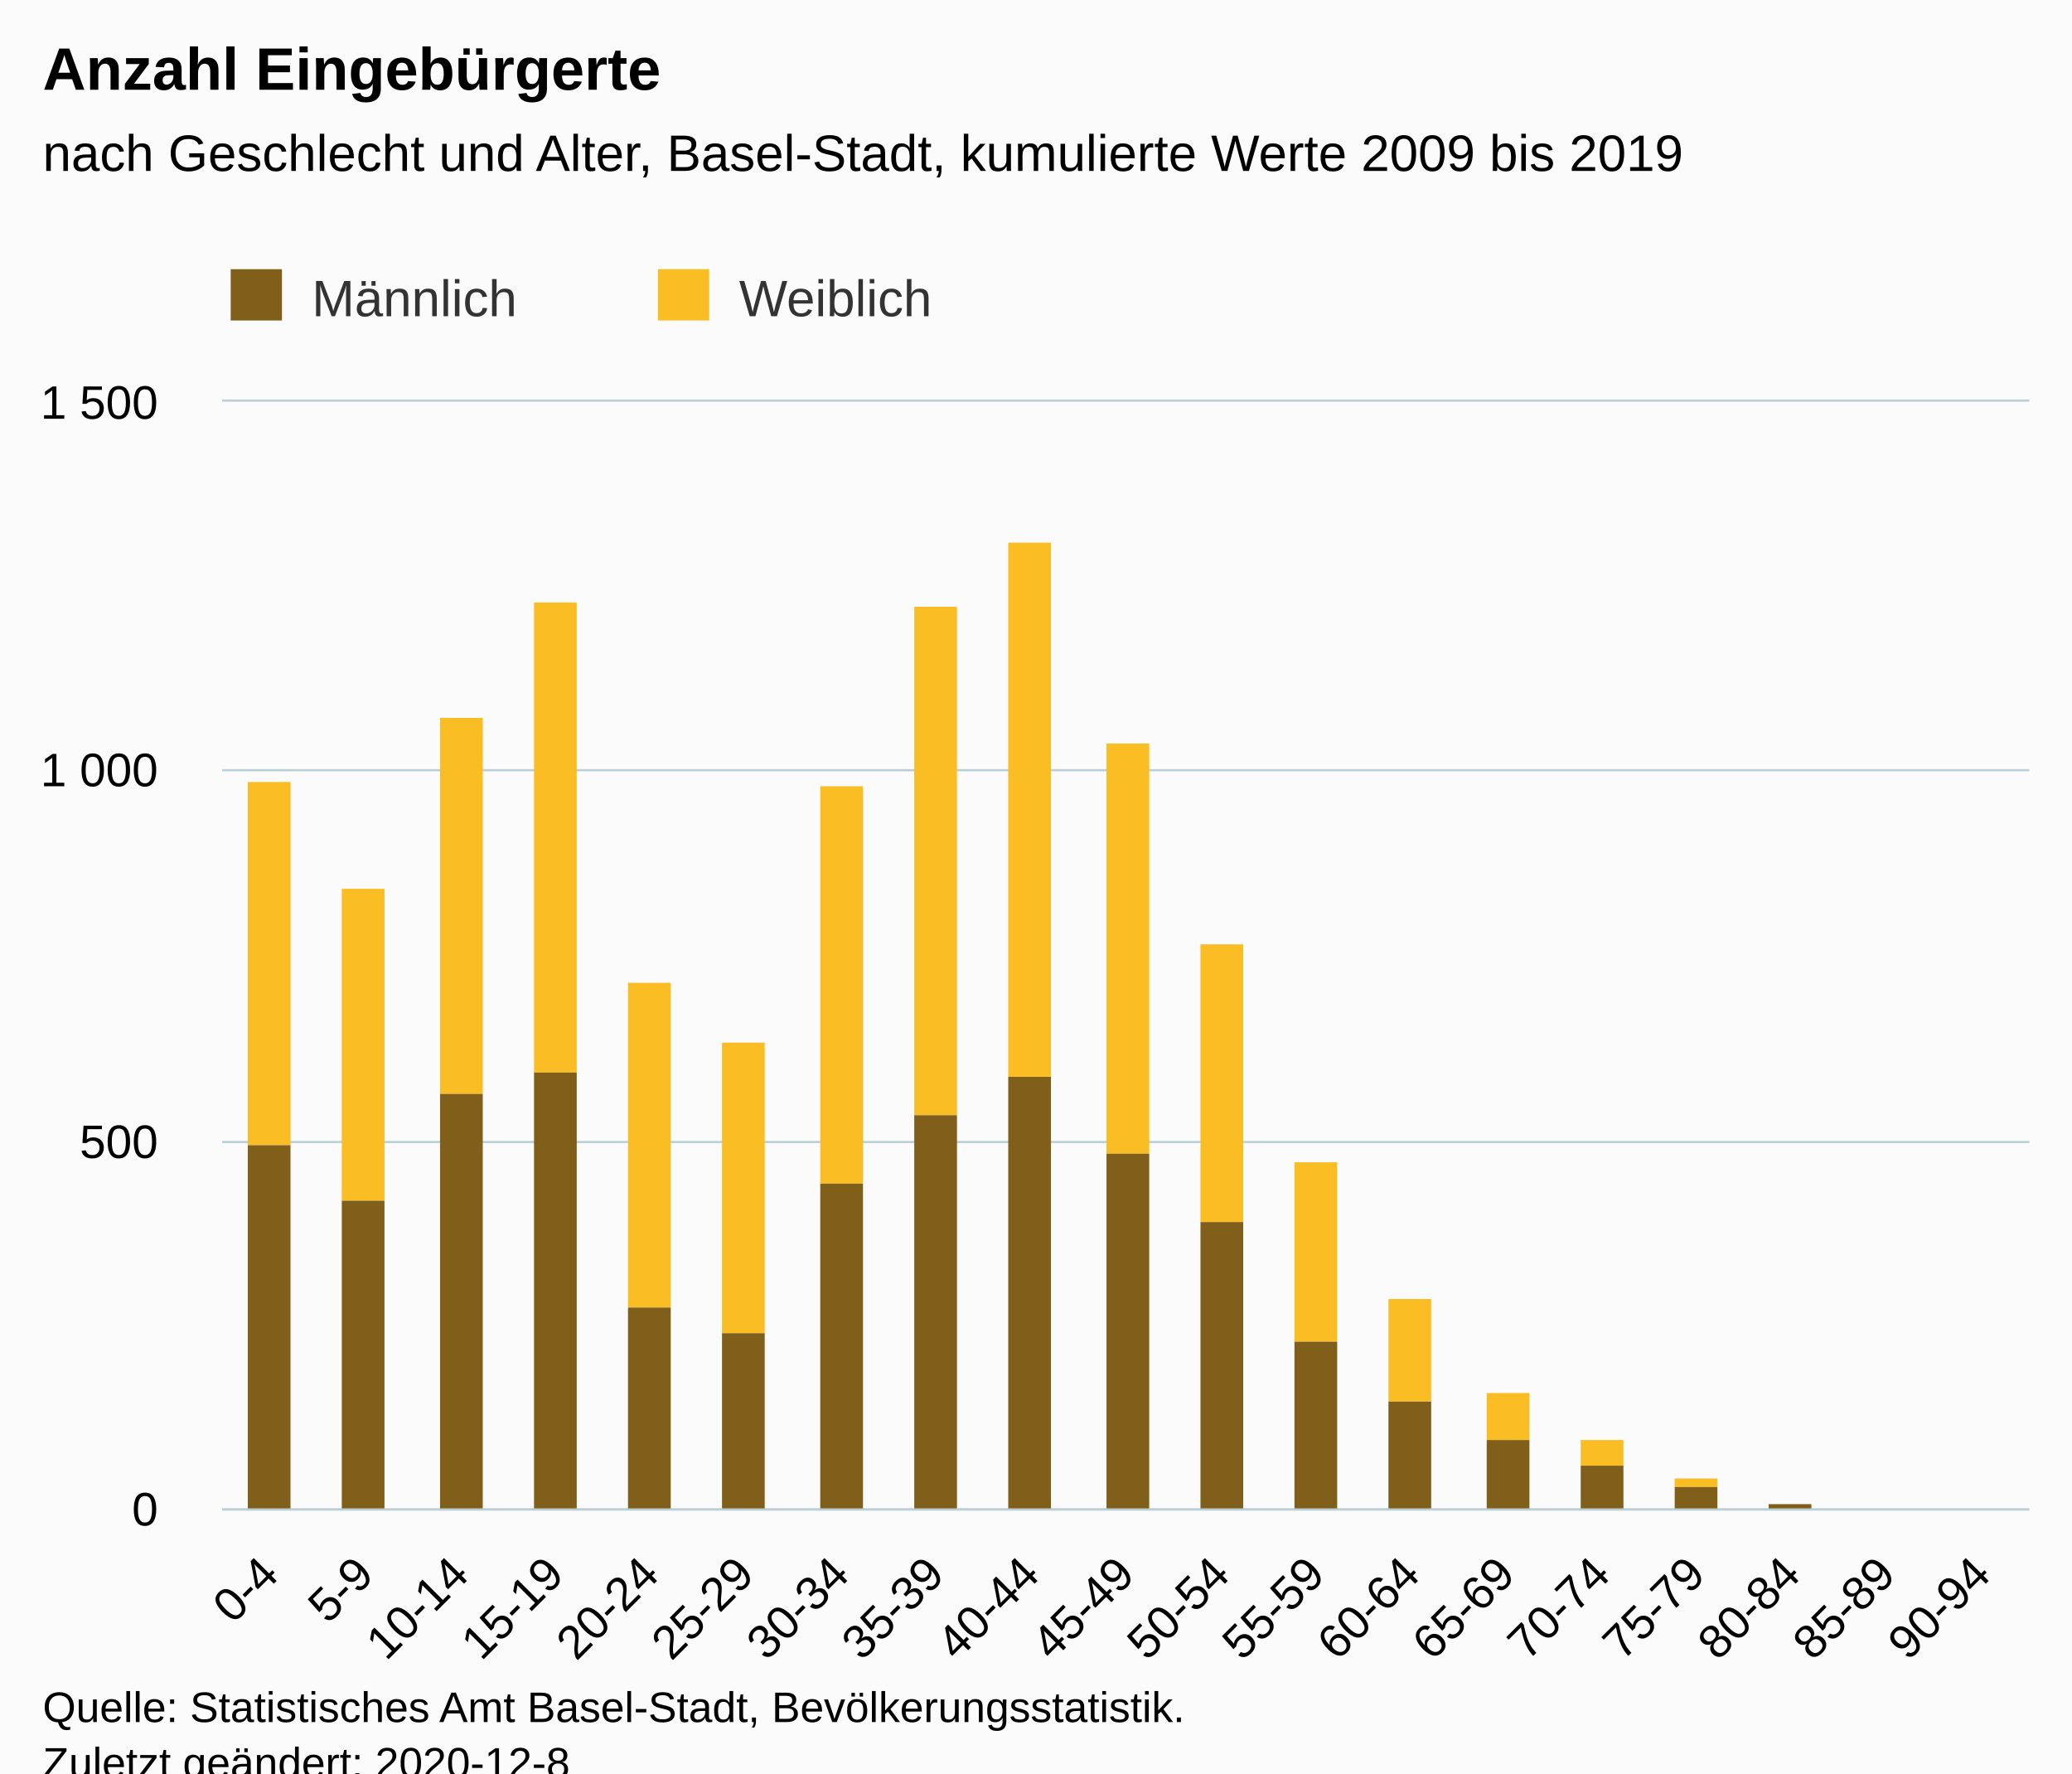
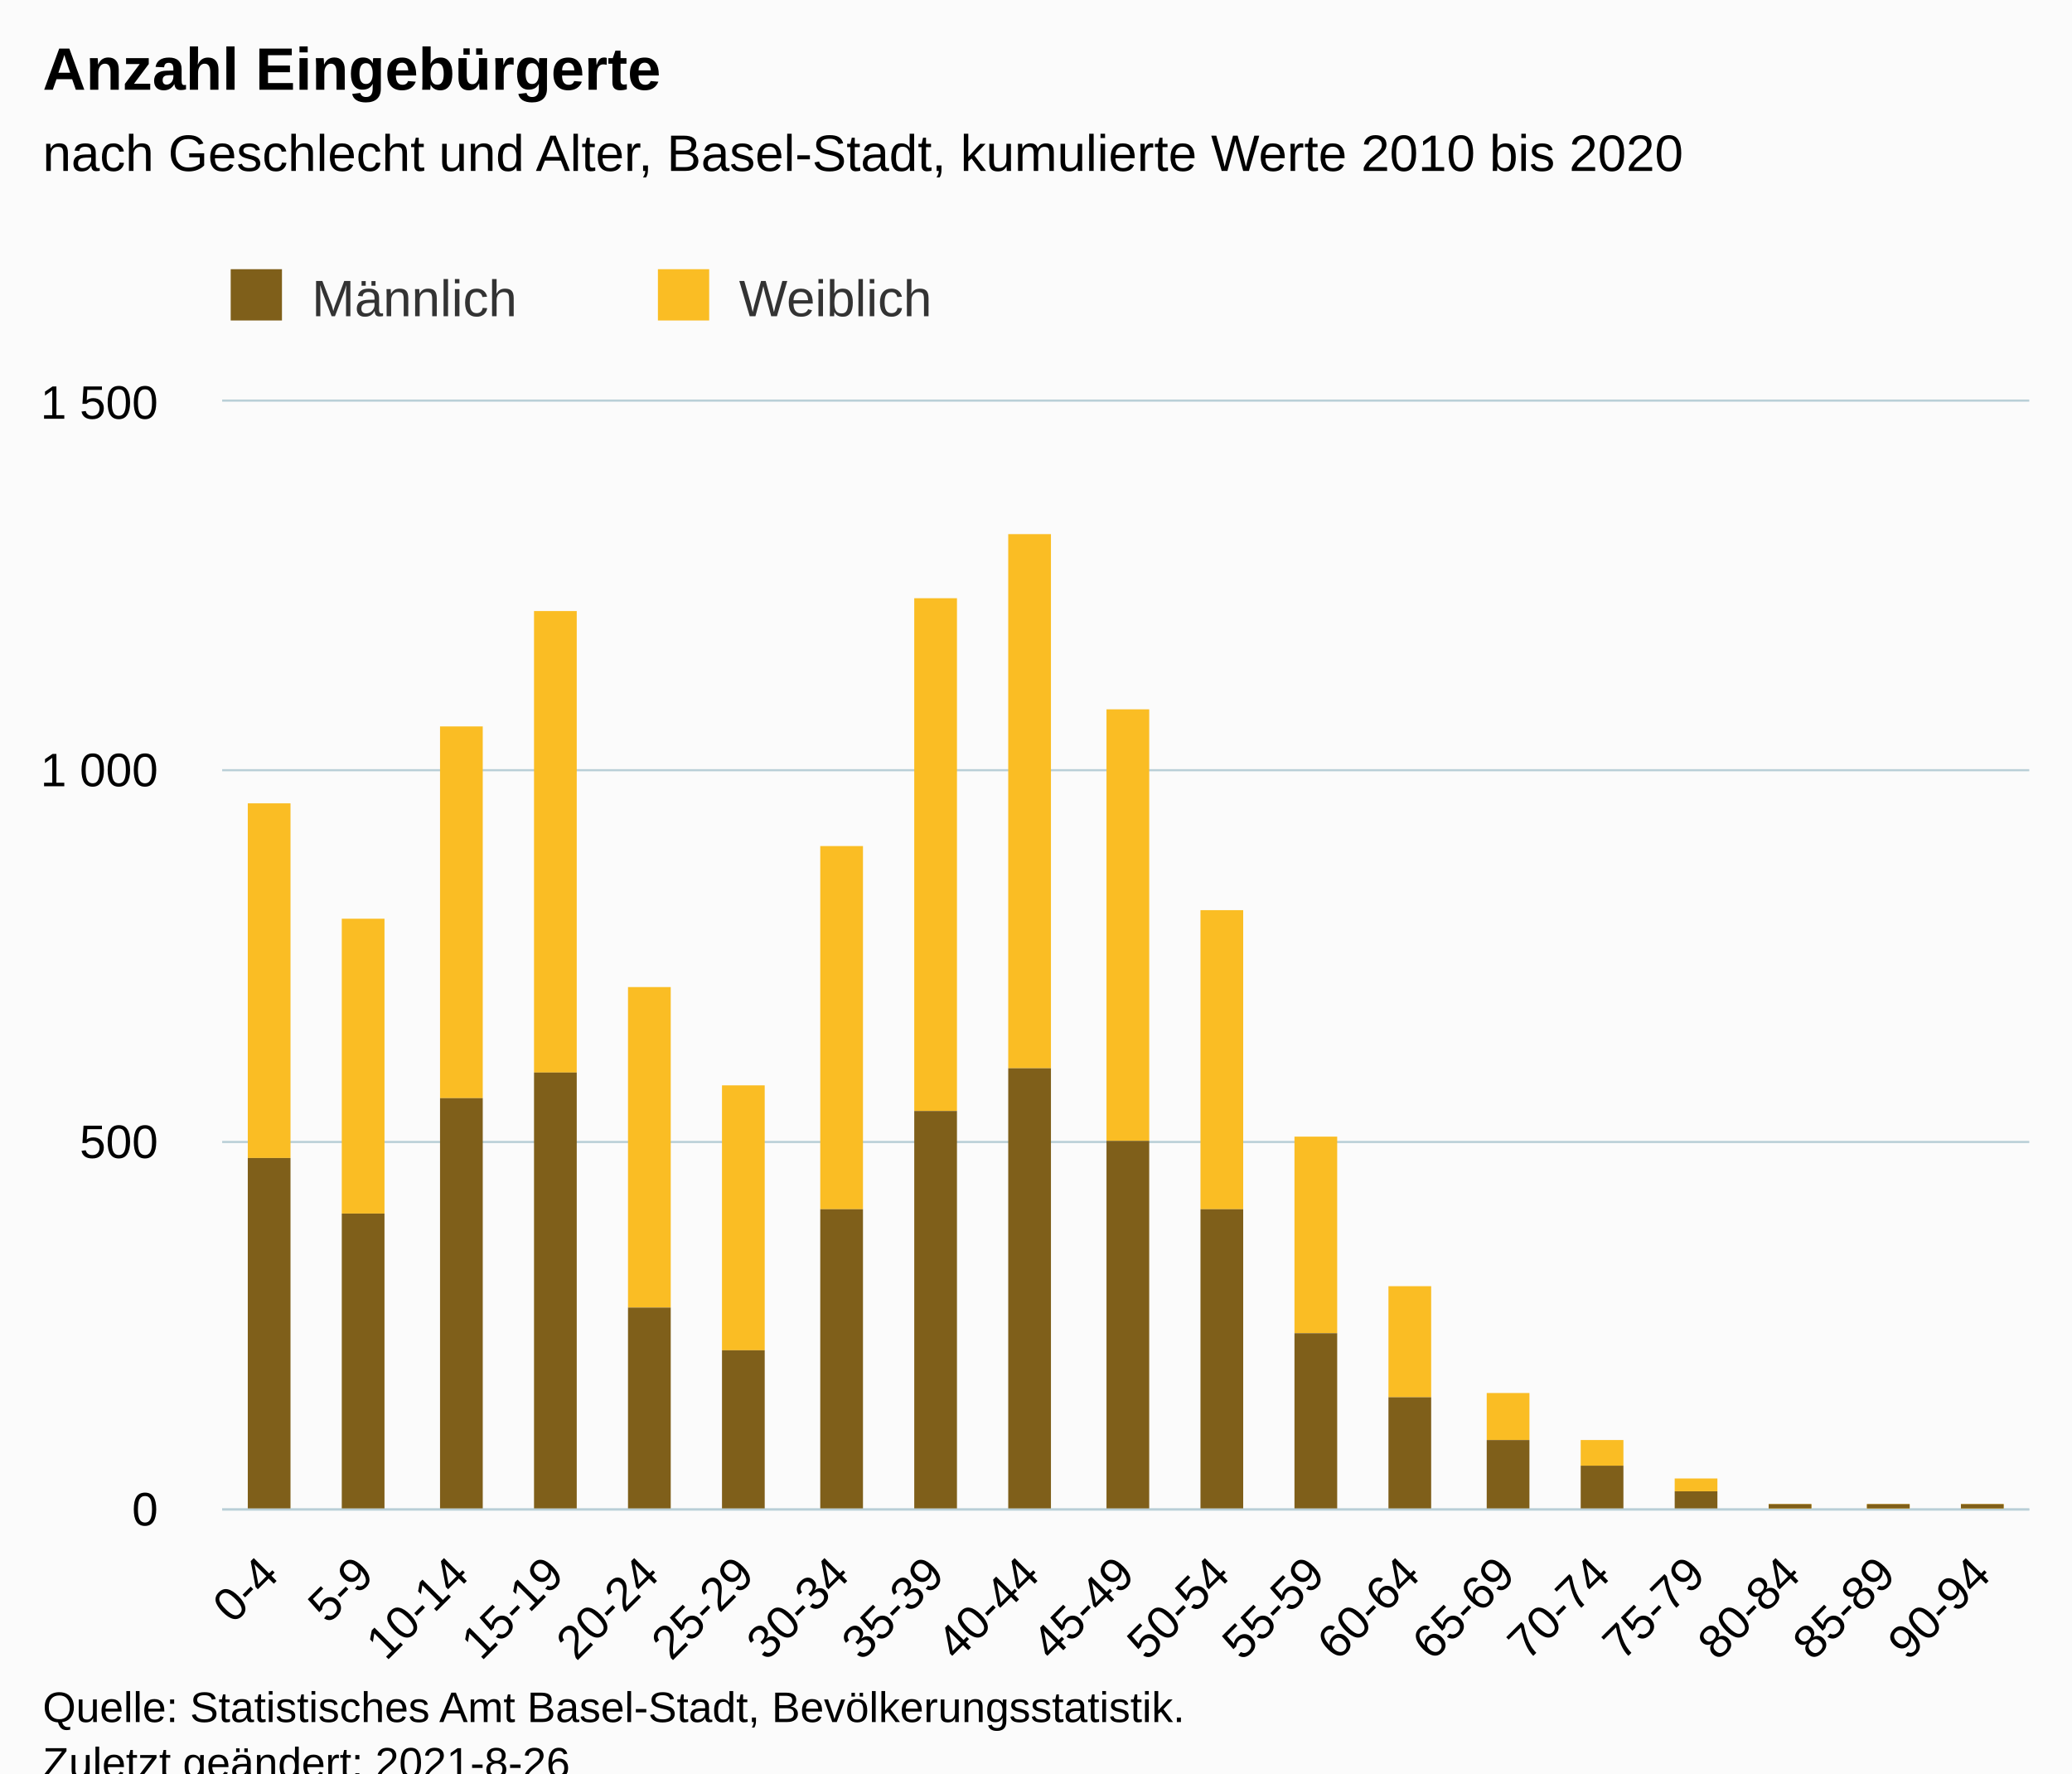
<svg xmlns="http://www.w3.org/2000/svg" version="1.1" class="highcharts-root" style="font-family:Arial;font-size:12px;" viewBox="0 0 485 415">
  <defs>
-     <clipPath id="highcharts-668a2e4-44-">
+     <clipPath id="highcharts-xo2ul3f-45-">
      <rect x="0" y="0" width="423" height="259" fill="none" />
    </clipPath>
-     <clipPath id="highcharts-668a2e4-64-">
+     <clipPath id="highcharts-xo2ul3f-65-">
      <rect x="0" y="0" width="423" height="259" fill="none" />
+     </clipPath>
+     <clipPath id="highcharts-xo2ul3f-85-">
+       <rect x="52" y="94" width="423" height="259" fill="none" />
    </clipPath>
  </defs>
  <rect fill="#fbfbfb" class="highcharts-background" x="0" y="0" width="485" height="428" rx="0" ry="0" />
  <rect fill="none" class="highcharts-plot-background" x="52" y="94" width="423" height="259" />
  <g class="highcharts-pane-group" data-z-index="0" />
  <g class="highcharts-grid highcharts-xaxis-grid" data-z-index="1">
    <path fill="none" data-z-index="1" class="highcharts-grid-line" d="M 73.5 94 L 73.5 353" opacity="1" />
    <path fill="none" data-z-index="1" class="highcharts-grid-line" d="M 96.5 94 L 96.5 353" opacity="1" />
    <path fill="none" data-z-index="1" class="highcharts-grid-line" d="M 118.5 94 L 118.5 353" opacity="1" />
    <path fill="none" data-z-index="1" class="highcharts-grid-line" d="M 140.5 94 L 140.5 353" opacity="1" />
    <path fill="none" data-z-index="1" class="highcharts-grid-line" d="M 162.5 94 L 162.5 353" opacity="1" />
    <path fill="none" data-z-index="1" class="highcharts-grid-line" d="M 185.5 94 L 185.5 353" opacity="1" />
    <path fill="none" data-z-index="1" class="highcharts-grid-line" d="M 207.5 94 L 207.5 353" opacity="1" />
    <path fill="none" data-z-index="1" class="highcharts-grid-line" d="M 229.5 94 L 229.5 353" opacity="1" />
    <path fill="none" data-z-index="1" class="highcharts-grid-line" d="M 251.5 94 L 251.5 353" opacity="1" />
    <path fill="none" data-z-index="1" class="highcharts-grid-line" d="M 274.5 94 L 274.5 353" opacity="1" />
    <path fill="none" data-z-index="1" class="highcharts-grid-line" d="M 296.5 94 L 296.5 353" opacity="1" />
    <path fill="none" data-z-index="1" class="highcharts-grid-line" d="M 318.5 94 L 318.5 353" opacity="1" />
    <path fill="none" data-z-index="1" class="highcharts-grid-line" d="M 340.5 94 L 340.5 353" opacity="1" />
    <path fill="none" data-z-index="1" class="highcharts-grid-line" d="M 363.5 94 L 363.5 353" opacity="1" />
    <path fill="none" data-z-index="1" class="highcharts-grid-line" d="M 385.5 94 L 385.5 353" opacity="1" />
    <path fill="none" data-z-index="1" class="highcharts-grid-line" d="M 407.5 94 L 407.5 353" opacity="1" />
    <path fill="none" data-z-index="1" class="highcharts-grid-line" d="M 429.5 94 L 429.5 353" opacity="1" />
    <path fill="none" data-z-index="1" class="highcharts-grid-line" d="M 452.5 94 L 452.5 353" opacity="1" />
    <path fill="none" data-z-index="1" class="highcharts-grid-line" d="M 474.5 94 L 474.5 353" opacity="1" />
    <path fill="none" data-z-index="1" class="highcharts-grid-line" d="M 51.5 94 L 51.5 353" opacity="1" />
  </g>
  <g class="highcharts-grid highcharts-yaxis-grid" data-z-index="1">
    <path fill="none" stroke="#B9CFD7" stroke-width="0.5" data-z-index="1" class="highcharts-grid-line" d="M 52 353.25 L 475 353.25" opacity="1" />
    <path fill="none" stroke="#B9CFD7" stroke-width="0.5" data-z-index="1" class="highcharts-grid-line" d="M 52 267.25 L 475 267.25" opacity="1" />
    <path fill="none" stroke="#B9CFD7" stroke-width="0.5" data-z-index="1" class="highcharts-grid-line" d="M 52 180.25 L 475 180.25" opacity="1" />
    <path fill="none" stroke="#B9CFD7" stroke-width="0.5" data-z-index="1" class="highcharts-grid-line" d="M 52 93.75 L 475 93.75" opacity="1" />
  </g>
  <rect fill="none" class="highcharts-plot-border" data-z-index="1" x="52" y="94" width="423" height="259" />
  <g class="highcharts-axis highcharts-xaxis" data-z-index="2">
    <path fill="none" class="highcharts-axis-line" stroke="#B9CFD7" stroke-width="0.5" data-z-index="7" d="M 52 353.25 L 475 353.25" />
  </g>
  <g class="highcharts-axis highcharts-yaxis" data-z-index="2">
    <path fill="none" class="highcharts-axis-line" data-z-index="7" d="M 52 94 L 52 353" />
  </g>
  <g class="highcharts-series-group" data-z-index="3">
-     <g class="highcharts-series highcharts-series-0 highcharts-column-series" data-z-index="0.1" opacity="1" transform="translate(52,94) scale(1 1)" clip-path="url(#highcharts-668a2e4-64-)">
-       <rect x="6" y="89" width="10" height="85" fill="#FABD24" opacity="1" class="highcharts-point" />
-       <rect x="28" y="114" width="10" height="73" fill="#FABD24" opacity="1" class="highcharts-point" />
-       <rect x="51" y="74" width="10" height="88" fill="#FABD24" opacity="1" class="highcharts-point" />
-       <rect x="73" y="47" width="10" height="110" fill="#FABD24" opacity="1" class="highcharts-point" />
-       <rect x="95" y="136" width="10" height="76" fill="#FABD24" opacity="1" class="highcharts-point" />
-       <rect x="117" y="150" width="10" height="68" fill="#FABD24" opacity="1" class="highcharts-point" />
-       <rect x="140" y="90" width="10" height="93" fill="#FABD24" opacity="1" class="highcharts-point" />
-       <rect x="162" y="48" width="10" height="119" fill="#FABD24" opacity="1" class="highcharts-point" />
-       <rect x="184" y="33" width="10" height="125" fill="#FABD24" opacity="1" class="highcharts-point" />
-       <rect x="207" y="80" width="10" height="96" fill="#FABD24" opacity="1" class="highcharts-point" />
-       <rect x="229" y="127" width="10" height="65" fill="#FABD24" opacity="1" class="highcharts-point" />
-       <rect x="251" y="178" width="10" height="42" fill="#FABD24" opacity="1" class="highcharts-point" />
-       <rect x="273" y="210" width="10" height="24" fill="#FABD24" opacity="1" class="highcharts-point" />
+     <g class="highcharts-series highcharts-series-0 highcharts-column-series" data-z-index="0.1" opacity="1" transform="translate(52,94) scale(1 1)" clip-path="url(#highcharts-xo2ul3f-65-)">
+       <rect x="6" y="94" width="10" height="83" fill="#FABD24" opacity="1" class="highcharts-point" />
+       <rect x="28" y="121" width="10" height="69" fill="#FABD24" opacity="1" class="highcharts-point" />
+       <rect x="51" y="76" width="10" height="87" fill="#FABD24" opacity="1" class="highcharts-point" />
+       <rect x="73" y="49" width="10" height="108" fill="#FABD24" opacity="1" class="highcharts-point" />
+       <rect x="95" y="137" width="10" height="75" fill="#FABD24" opacity="1" class="highcharts-point" />
+       <rect x="117" y="160" width="10" height="62" fill="#FABD24" opacity="1" class="highcharts-point" />
+       <rect x="140" y="104" width="10" height="85" fill="#FABD24" opacity="1" class="highcharts-point" />
+       <rect x="162" y="46" width="10" height="120" fill="#FABD24" opacity="1" class="highcharts-point" />
+       <rect x="184" y="31" width="10" height="125" fill="#FABD24" opacity="1" class="highcharts-point" />
+       <rect x="207" y="72" width="10" height="101" fill="#FABD24" opacity="1" class="highcharts-point" />
+       <rect x="229" y="119" width="10" height="70" fill="#FABD24" opacity="1" class="highcharts-point" />
+       <rect x="251" y="172" width="10" height="46" fill="#FABD24" opacity="1" class="highcharts-point" />
+       <rect x="273" y="207" width="10" height="26" fill="#FABD24" opacity="1" class="highcharts-point" />
      <rect x="296" y="232" width="10" height="11" fill="#FABD24" opacity="1" class="highcharts-point" />
      <rect x="318" y="243" width="10" height="6" fill="#FABD24" opacity="1" class="highcharts-point" />
-       <rect x="340" y="252" width="10" height="2" fill="#FABD24" opacity="1" class="highcharts-point" />
-       <rect x="362" y="258" width="10" height="0" fill="#FABD24" opacity="1" class="highcharts-point" />
-       <rect x="385" y="260" width="10" height="0" fill="#FABD24" opacity="1" class="highcharts-point" />
-       <rect x="407" y="260" width="10" height="0" fill="#FABD24" opacity="1" class="highcharts-point" />
+       <rect x="340" y="252" width="10" height="3" fill="#FABD24" opacity="1" class="highcharts-point" />
+       <rect x="362" y="258" width="10" height="2" fill="#FABD24" opacity="1" class="highcharts-point" />
+       <rect x="385" y="258" width="10" height="2" fill="#FABD24" opacity="1" class="highcharts-point" />
+       <rect x="407" y="258" width="10" height="2" fill="#FABD24" opacity="1" class="highcharts-point" />
    </g>
    <g class="highcharts-markers highcharts-series-0 highcharts-column-series" data-z-index="0.1" opacity="1" transform="translate(52,94) scale(1 1)" clip-path="none" />
-     <g class="highcharts-series highcharts-series-1 highcharts-column-series" data-z-index="0.1" opacity="1" transform="translate(52,94) scale(1 1)" clip-path="url(#highcharts-668a2e4-64-)">
-       <rect x="6" y="174" width="10" height="86" fill="#7F5F1A" opacity="1" class="highcharts-point" />
-       <rect x="28" y="187" width="10" height="73" fill="#7F5F1A" opacity="1" class="highcharts-point" />
-       <rect x="51" y="162" width="10" height="98" fill="#7F5F1A" opacity="1" class="highcharts-point" />
+     <g class="highcharts-series highcharts-series-1 highcharts-column-series" data-z-index="0.1" opacity="1" transform="translate(52,94) scale(1 1)" clip-path="url(#highcharts-xo2ul3f-65-)">
+       <rect x="6" y="177" width="10" height="83" fill="#7F5F1A" opacity="1" class="highcharts-point" />
+       <rect x="28" y="190" width="10" height="70" fill="#7F5F1A" opacity="1" class="highcharts-point" />
+       <rect x="51" y="163" width="10" height="97" fill="#7F5F1A" opacity="1" class="highcharts-point" />
      <rect x="73" y="157" width="10" height="103" fill="#7F5F1A" opacity="1" class="highcharts-point" />
      <rect x="95" y="212" width="10" height="48" fill="#7F5F1A" opacity="1" class="highcharts-point" />
-       <rect x="117" y="218" width="10" height="42" fill="#7F5F1A" opacity="1" class="highcharts-point" />
-       <rect x="140" y="183" width="10" height="77" fill="#7F5F1A" opacity="1" class="highcharts-point" />
-       <rect x="162" y="167" width="10" height="93" fill="#7F5F1A" opacity="1" class="highcharts-point" />
-       <rect x="184" y="158" width="10" height="102" fill="#7F5F1A" opacity="1" class="highcharts-point" />
-       <rect x="207" y="176" width="10" height="84" fill="#7F5F1A" opacity="1" class="highcharts-point" />
-       <rect x="229" y="192" width="10" height="68" fill="#7F5F1A" opacity="1" class="highcharts-point" />
-       <rect x="251" y="220" width="10" height="40" fill="#7F5F1A" opacity="1" class="highcharts-point" />
-       <rect x="273" y="234" width="10" height="26" fill="#7F5F1A" opacity="1" class="highcharts-point" />
+       <rect x="117" y="222" width="10" height="38" fill="#7F5F1A" opacity="1" class="highcharts-point" />
+       <rect x="140" y="189" width="10" height="71" fill="#7F5F1A" opacity="1" class="highcharts-point" />
+       <rect x="162" y="166" width="10" height="94" fill="#7F5F1A" opacity="1" class="highcharts-point" />
+       <rect x="184" y="156" width="10" height="104" fill="#7F5F1A" opacity="1" class="highcharts-point" />
+       <rect x="207" y="173" width="10" height="87" fill="#7F5F1A" opacity="1" class="highcharts-point" />
+       <rect x="229" y="189" width="10" height="71" fill="#7F5F1A" opacity="1" class="highcharts-point" />
+       <rect x="251" y="218" width="10" height="42" fill="#7F5F1A" opacity="1" class="highcharts-point" />
+       <rect x="273" y="233" width="10" height="27" fill="#7F5F1A" opacity="1" class="highcharts-point" />
      <rect x="296" y="243" width="10" height="17" fill="#7F5F1A" opacity="1" class="highcharts-point" />
      <rect x="318" y="249" width="10" height="11" fill="#7F5F1A" opacity="1" class="highcharts-point" />
-       <rect x="340" y="254" width="10" height="6" fill="#7F5F1A" opacity="1" class="highcharts-point" />
+       <rect x="340" y="255" width="10" height="5" fill="#7F5F1A" opacity="1" class="highcharts-point" />
      <rect x="362" y="258" width="10" height="2" fill="#7F5F1A" opacity="1" class="highcharts-point" />
-       <rect x="385" y="260" width="10" height="0" fill="#7F5F1A" opacity="1" class="highcharts-point" />
-       <rect x="407" y="260" width="10" height="0" fill="#7F5F1A" opacity="1" class="highcharts-point" />
+       <rect x="385" y="258" width="10" height="2" fill="#7F5F1A" opacity="1" class="highcharts-point" />
+       <rect x="407" y="258" width="10" height="2" fill="#7F5F1A" opacity="1" class="highcharts-point" />
    </g>
    <g class="highcharts-markers highcharts-series-1 highcharts-column-series" data-z-index="0.1" opacity="1" transform="translate(52,94) scale(1 1)" clip-path="none" />
  </g>
  <text x="10" text-anchor="start" class="highcharts-title" data-z-index="4" style="color:#000000;font-size:14px;font-weight:bold;fill:#000000;" y="21">
    <tspan>Anzahl Eingebürgerte</tspan>
  </text>
  <text x="10" text-anchor="start" class="highcharts-subtitle" data-z-index="4" style="color:#000000;font-size:12px;font-weight:normal;fill:#000000;" y="40">
-     <tspan>nach Geschlecht und Alter, Basel-Stadt, kumulierte Werte 2009 bis 2019</tspan>
+     <tspan>nach Geschlecht und Alter, Basel-Stadt, kumulierte Werte 2010 bis 2020</tspan>
  </text>
  <text x="10" text-anchor="start" class="highcharts-caption" data-z-index="4" style="color:#666666;fill:#666666;" y="400" />
  <g class="highcharts-legend" data-z-index="7" transform="translate(44,56)">
    <rect fill="none" class="highcharts-legend-box" rx="0" ry="0" x="0" y="0" width="196" height="26" visibility="visible" />
    <g data-z-index="1">
      <g>
        <g class="highcharts-legend-item highcharts-column-series highcharts-color-undefined highcharts-series-1" data-z-index="1" transform="translate(8,3)">
          <text x="21" style="color:#333333;cursor:pointer;font-size:12px;font-weight:normal;fill:#333333;" text-anchor="start" data-z-index="2" y="15">
            <tspan>Männlich</tspan>
          </text>
          <rect x="2" y="4" width="12" height="12" fill="#7F5F1A" class="highcharts-point" data-z-index="3" />
        </g>
        <g class="highcharts-legend-item highcharts-column-series highcharts-color-undefined highcharts-series-0" data-z-index="1" transform="translate(108,3)">
          <text x="21" y="15" style="color:#333333;cursor:pointer;font-size:12px;font-weight:normal;fill:#333333;" text-anchor="start" data-z-index="2">
            <tspan>Weiblich</tspan>
          </text>
          <rect x="2" y="4" width="12" height="12" fill="#FABD24" class="highcharts-point" data-z-index="3" />
        </g>
      </g>
    </g>
  </g>
  <g class="highcharts-axis-labels highcharts-xaxis-labels" data-z-index="7">
    <text x="65.724" style="color:#000000;cursor:default;font-size:11px;fill:#000000;" text-anchor="end" transform="translate(0,0) rotate(-45 65.7243 369)" y="369" opacity="1">0-4</text>
    <text x="87.987" style="color:#000000;cursor:default;font-size:11px;fill:#000000;" text-anchor="end" transform="translate(0,0) rotate(-45 87.98746 369)" y="369" opacity="1">5-9</text>
    <text x="110.251" style="color:#000000;cursor:default;font-size:11px;fill:#000000;" text-anchor="end" transform="translate(0,0) rotate(-45 110.2506 369)" y="369" opacity="1">10-14</text>
    <text x="132.514" style="color:#000000;cursor:default;font-size:11px;fill:#000000;" text-anchor="end" transform="translate(0,0) rotate(-45 132.5138 369)" y="369" opacity="1">15-19</text>
    <text x="154.777" style="color:#000000;cursor:default;font-size:11px;fill:#000000;" text-anchor="end" transform="translate(0,0) rotate(-45 154.7769 369)" y="369" opacity="1">20-24</text>
    <text x="177.04" style="color:#000000;cursor:default;font-size:11px;fill:#000000;" text-anchor="end" transform="translate(0,0) rotate(-45 177.0401 369)" y="369" opacity="1">25-29</text>
    <text x="199.303" style="color:#000000;cursor:default;font-size:11px;fill:#000000;" text-anchor="end" transform="translate(0,0) rotate(-45 199.3033 369)" y="369" opacity="1">30-34</text>
    <text x="221.566" style="color:#000000;cursor:default;font-size:11px;fill:#000000;" text-anchor="end" transform="translate(0,0) rotate(-45 221.5664 369)" y="369" opacity="1">35-39</text>
    <text x="243.83" style="color:#000000;cursor:default;font-size:11px;fill:#000000;" text-anchor="end" transform="translate(0,0) rotate(-45 243.8296 369)" y="369" opacity="1">40-44</text>
    <text x="266.093" style="color:#000000;cursor:default;font-size:11px;fill:#000000;" text-anchor="end" transform="translate(0,0) rotate(-45 266.0927 369)" y="369" opacity="1">45-49</text>
    <text x="288.356" style="color:#000000;cursor:default;font-size:11px;fill:#000000;" text-anchor="end" transform="translate(0,0) rotate(-45 288.3559 369)" y="369" opacity="1">50-54</text>
    <text x="310.619" style="color:#000000;cursor:default;font-size:11px;fill:#000000;" text-anchor="end" transform="translate(0,0) rotate(-45 310.619 369)" y="369" opacity="1">55-59</text>
    <text x="332.882" style="color:#000000;cursor:default;font-size:11px;fill:#000000;" text-anchor="end" transform="translate(0,0) rotate(-45 332.8822 369)" y="369" opacity="1">60-64</text>
    <text x="355.145" style="color:#000000;cursor:default;font-size:11px;fill:#000000;" text-anchor="end" transform="translate(0,0) rotate(-45 355.1454 369)" y="369" opacity="1">65-69</text>
    <text x="377.409" style="color:#000000;cursor:default;font-size:11px;fill:#000000;" text-anchor="end" transform="translate(0,0) rotate(-45 377.4085 369)" y="369" opacity="1">70-74</text>
    <text x="399.672" style="color:#000000;cursor:default;font-size:11px;fill:#000000;" text-anchor="end" transform="translate(0,0) rotate(-45 399.6717 369)" y="369" opacity="1">75-79</text>
    <text x="421.935" style="color:#000000;cursor:default;font-size:11px;fill:#000000;" text-anchor="end" transform="translate(0,0) rotate(-45 421.9348 369)" y="369" opacity="1">80-84</text>
    <text x="444.198" style="color:#000000;cursor:default;font-size:11px;fill:#000000;" text-anchor="end" transform="translate(0,0) rotate(-45 444.198 369)" y="369" opacity="1">85-89</text>
    <text x="466.461" style="color:#000000;cursor:default;font-size:11px;fill:#000000;" text-anchor="end" transform="translate(0,0) rotate(-45 466.4611 369)" y="369" opacity="1">90-94</text>
  </g>
  <g class="highcharts-axis-labels highcharts-yaxis-labels" data-z-index="7">
    <text x="37" style="color:#000000;cursor:default;font-size:11px;fill:#000000;" text-anchor="end" transform="translate(0,0)" y="357" opacity="1">0</text>
    <text x="37" style="color:#000000;cursor:default;font-size:11px;fill:#000000;" text-anchor="end" transform="translate(0,0)" y="271" opacity="1">500</text>
    <text x="37" style="color:#000000;cursor:default;font-size:11px;fill:#000000;" text-anchor="end" transform="translate(0,0)" y="184" opacity="1">
      <tspan>1 000</tspan>
    </text>
    <text x="37" style="color:#000000;cursor:default;font-size:11px;fill:#000000;" text-anchor="end" transform="translate(0,0)" y="98" opacity="1">
      <tspan>1 500</tspan>
    </text>
  </g>
  <text x="10" class="highcharts-credits" text-anchor="start" data-z-index="8" style="cursor:default;color:#000000;font-size:10px;fill:#000000;" y="403">
    <tspan>Quelle: Statistisches Amt Basel-Stadt, Bevölkerungsstatistik.</tspan>
-     <tspan x="10" dy="13">Zuletzt geändert: 2020-12-8</tspan>
+     <tspan x="10" dy="13">Zuletzt geändert: 2021-8-26</tspan>
  </text>
+   <g class="highcharts-control-points" data-z-index="99" clip-path="url(#highcharts-xo2ul3f-85-)" />
</svg>
